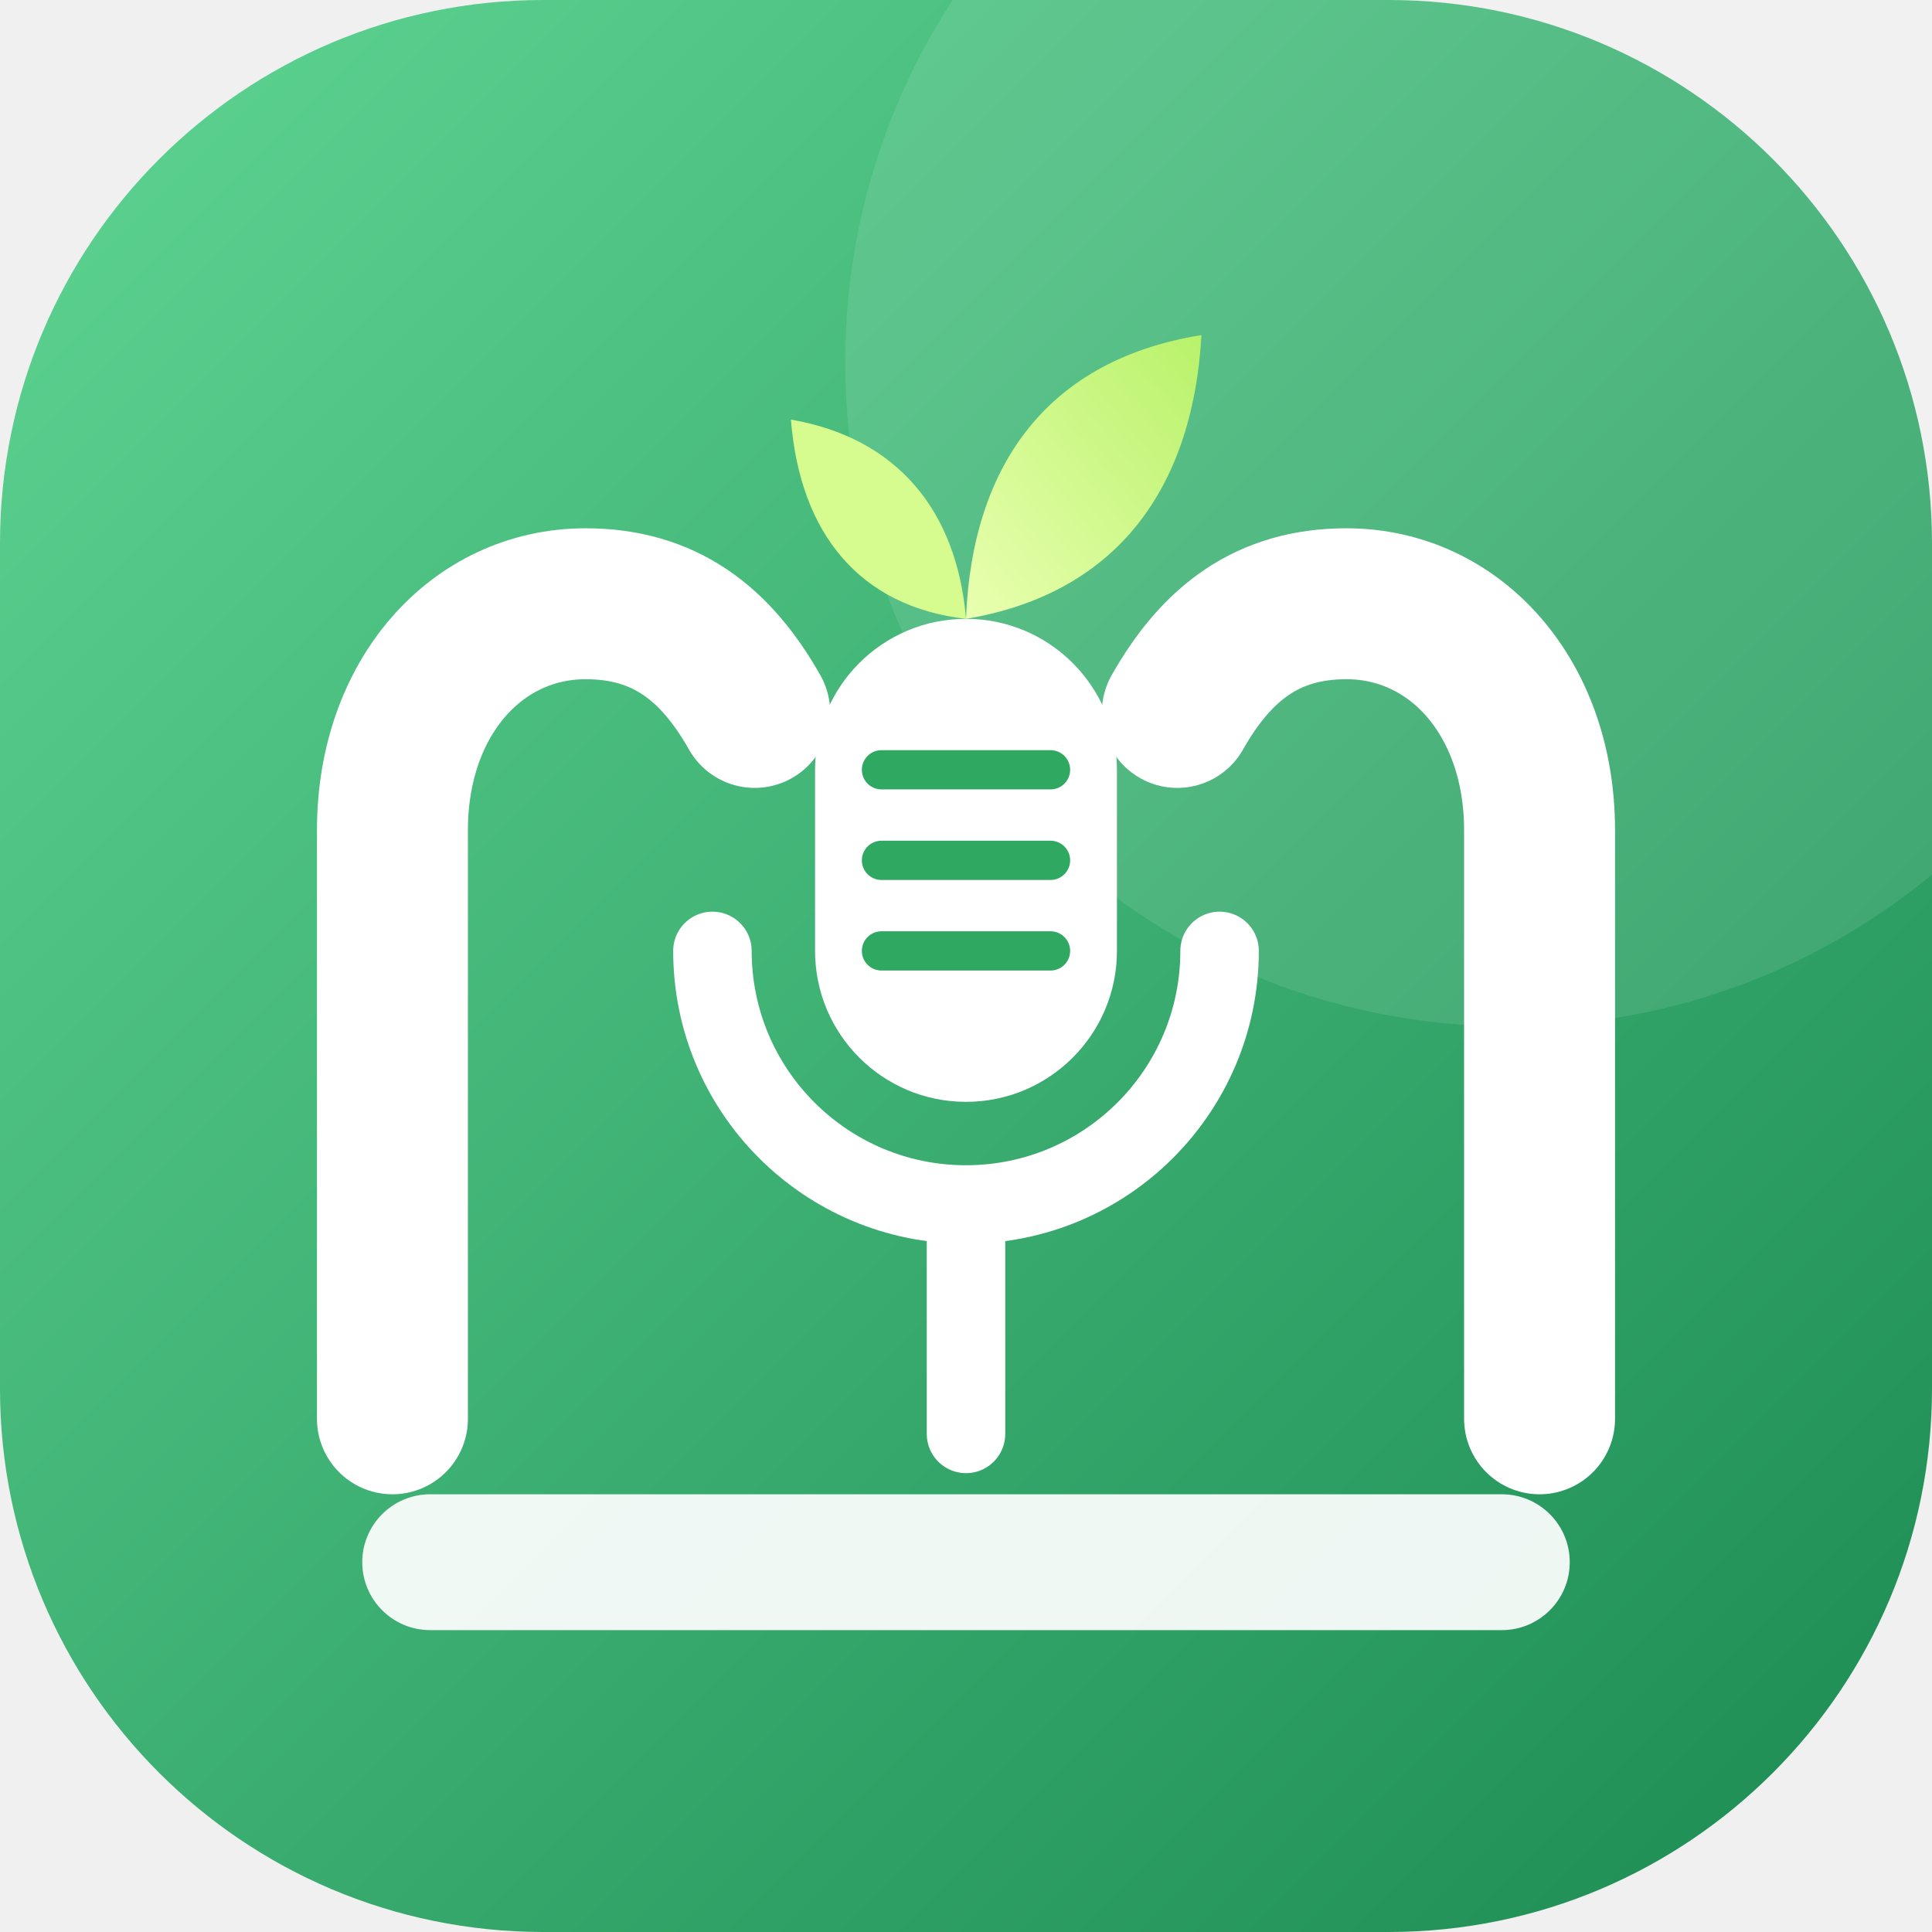
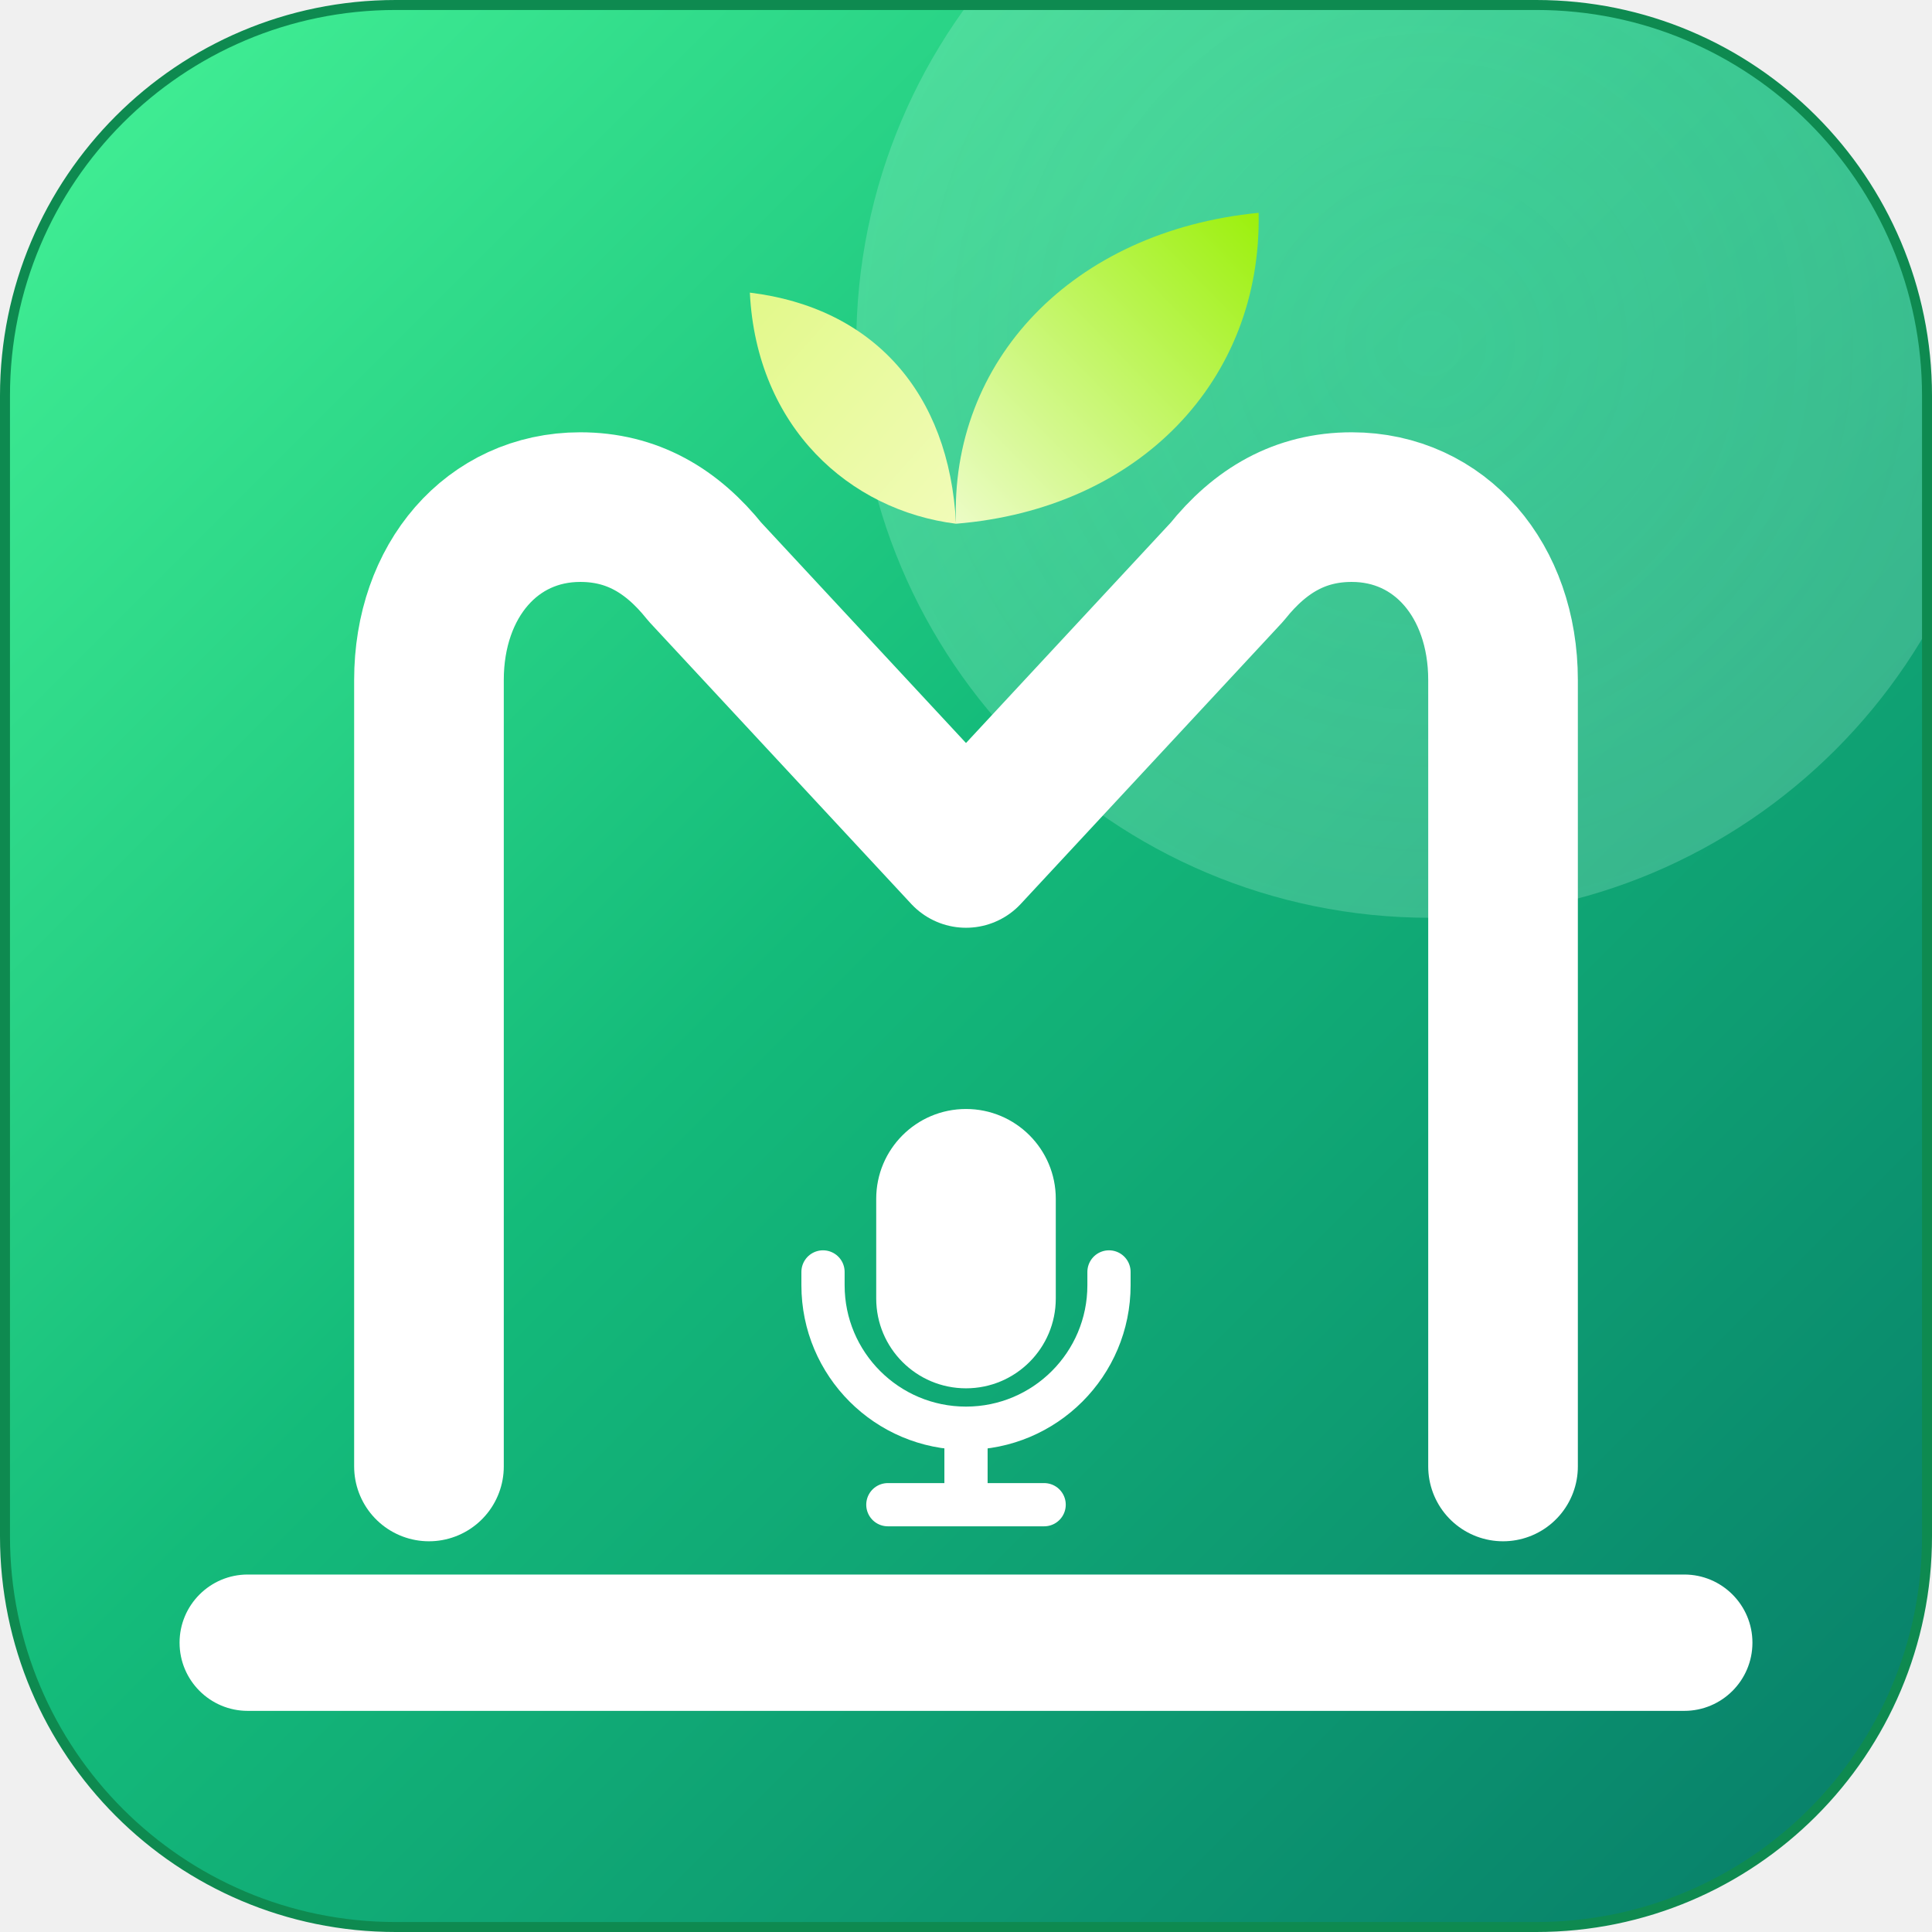
- <svg xmlns="http://www.w3.org/2000/svg" viewBox="0 0 64 64" role="img" aria-label="MANBAR">
+ <svg xmlns="http://www.w3.org/2000/svg" viewBox="45 43 1162 1162" role="img" aria-label="MANBAR">
  <defs>
-     <linearGradient id="mg" x1="0" y1="0" x2="1" y2="1">
-       <stop offset="0" stop-color="#5fd593" />
-       <stop offset="1" stop-color="#1b8a52" />
+     <linearGradient id="mbg" x1="0" y1="0" x2="1" y2="1">
+       <stop offset="0" stop-color="#46f497" />
+       <stop offset=".45" stop-color="#14bb7a" />
+       <stop offset="1" stop-color="#077b69" />
    </linearGradient>
-     <linearGradient id="ml" x1="0" y1="1" x2="1" y2="0">
-       <stop offset="0" stop-color="#e9ffb0" />
-       <stop offset="1" stop-color="#b8f26a" />
+     <radialGradient id="mglow" cx=".5" cy=".5" r=".5">
+       <stop offset="0" stop-color="#9ff5d6" stop-opacity=".30" />
+       <stop offset="1" stop-color="#c8fbe6" stop-opacity=".22" />
+     </radialGradient>
+     <linearGradient id="mleafL" x1="0" y1="0" x2="1" y2="1">
+       <stop offset="0" stop-color="#e2f98a" />
+       <stop offset="1" stop-color="#f1fbb8" />
    </linearGradient>
+     <linearGradient id="mleafR" x1="1" y1="0" x2="0" y2="1">
+       <stop offset="0" stop-color="#9cf00c" />
+       <stop offset="1" stop-color="#ecfcc6" />
+     </linearGradient>
+     <clipPath id="mclip">
+       <rect x="48" y="46" width="1156" height="1156" rx="235" />
+     </clipPath>
  </defs>
-   <rect width="64" height="64" rx="18" fill="url(#mg)" />
-   <circle cx="50" cy="12" r="22" fill="#fff" opacity=".10" />
-   <path d="M13 47V27.5c0-4.400 2.800-7.500 6.400-7.500 2.600 0 4.300 1.300 5.600 3.600" fill="none" stroke="#fff" stroke-width="5" stroke-linecap="round" stroke-linejoin="round" />
-   <path d="M51 47V27.5c0-4.400-2.800-7.500-6.400-7.500-2.600 0-4.300 1.300-5.600 3.600" fill="none" stroke="#fff" stroke-width="5" stroke-linecap="round" stroke-linejoin="round" />
-   <rect x="27" y="20.500" width="10" height="16" rx="5" fill="#fff" />
-   <path d="M29.200 25.500h5.600M29.200 28.500h5.600M29.200 31.500h5.600" stroke="#2fa862" stroke-width="1.300" stroke-linecap="round" />
-   <path d="M23.600 31.500a8.400 8.400 0 0 0 16.800 0" fill="none" stroke="#fff" stroke-width="2.600" stroke-linecap="round" />
-   <path d="M32 40v7.500" stroke="#fff" stroke-width="2.600" stroke-linecap="round" />
-   <rect x="12" y="49.500" width="40" height="4.500" rx="2.250" fill="#fff" opacity=".92" />
-   <path d="M32 20.500c.2-5.200 2.800-8.600 7.800-9.400-.3 5.300-3 8.600-7.800 9.400z" fill="url(#ml)" />
-   <path d="M32 20.500c-.3-3.600-2.300-6-5.800-6.600.3 3.800 2.300 6.200 5.800 6.600z" fill="#d6fb8e" />
+   <rect x="48" y="46" width="1156" height="1156" rx="235" fill="url(#mbg)" />
+   <circle cx="905" cy="250" r="345" fill="url(#mglow)" clip-path="url(#mclip)" />
+   <rect x="48" y="46" width="1156" height="1156" rx="235" fill="none" stroke="#0e8a50" stroke-width="6" />
+   <path d="M620 358C556 350 500 300 496 219c74 9 120 60 124 139z" fill="url(#mleafL)" />
+   <path d="M620 358c-4-98 70-176 182-187 2 101-72 178-182 187z" fill="url(#mleafR)" />
+   <path d="M303 925V452c0-60 38-104 91-104 31 0 55 14 75 39L626 556 783 387c20-25 44-39 75-39 53 0 91 44 91 104v473" fill="none" stroke="#fff" stroke-width="90" stroke-linecap="round" stroke-linejoin="round" />
+   <rect x="572" y="710" width="108" height="168" rx="54" fill="#fff" />
+   <path d="M540 808v8a86 86 0 0 0 172 0v-8" fill="none" stroke="#fff" stroke-width="26" stroke-linecap="round" />
+   <path d="M626 904v42M579 948h94" fill="none" stroke="#fff" stroke-width="26" stroke-linecap="round" />
+   <rect x="153" y="990" width="946" height="82" rx="41" fill="#fff" />
</svg>
